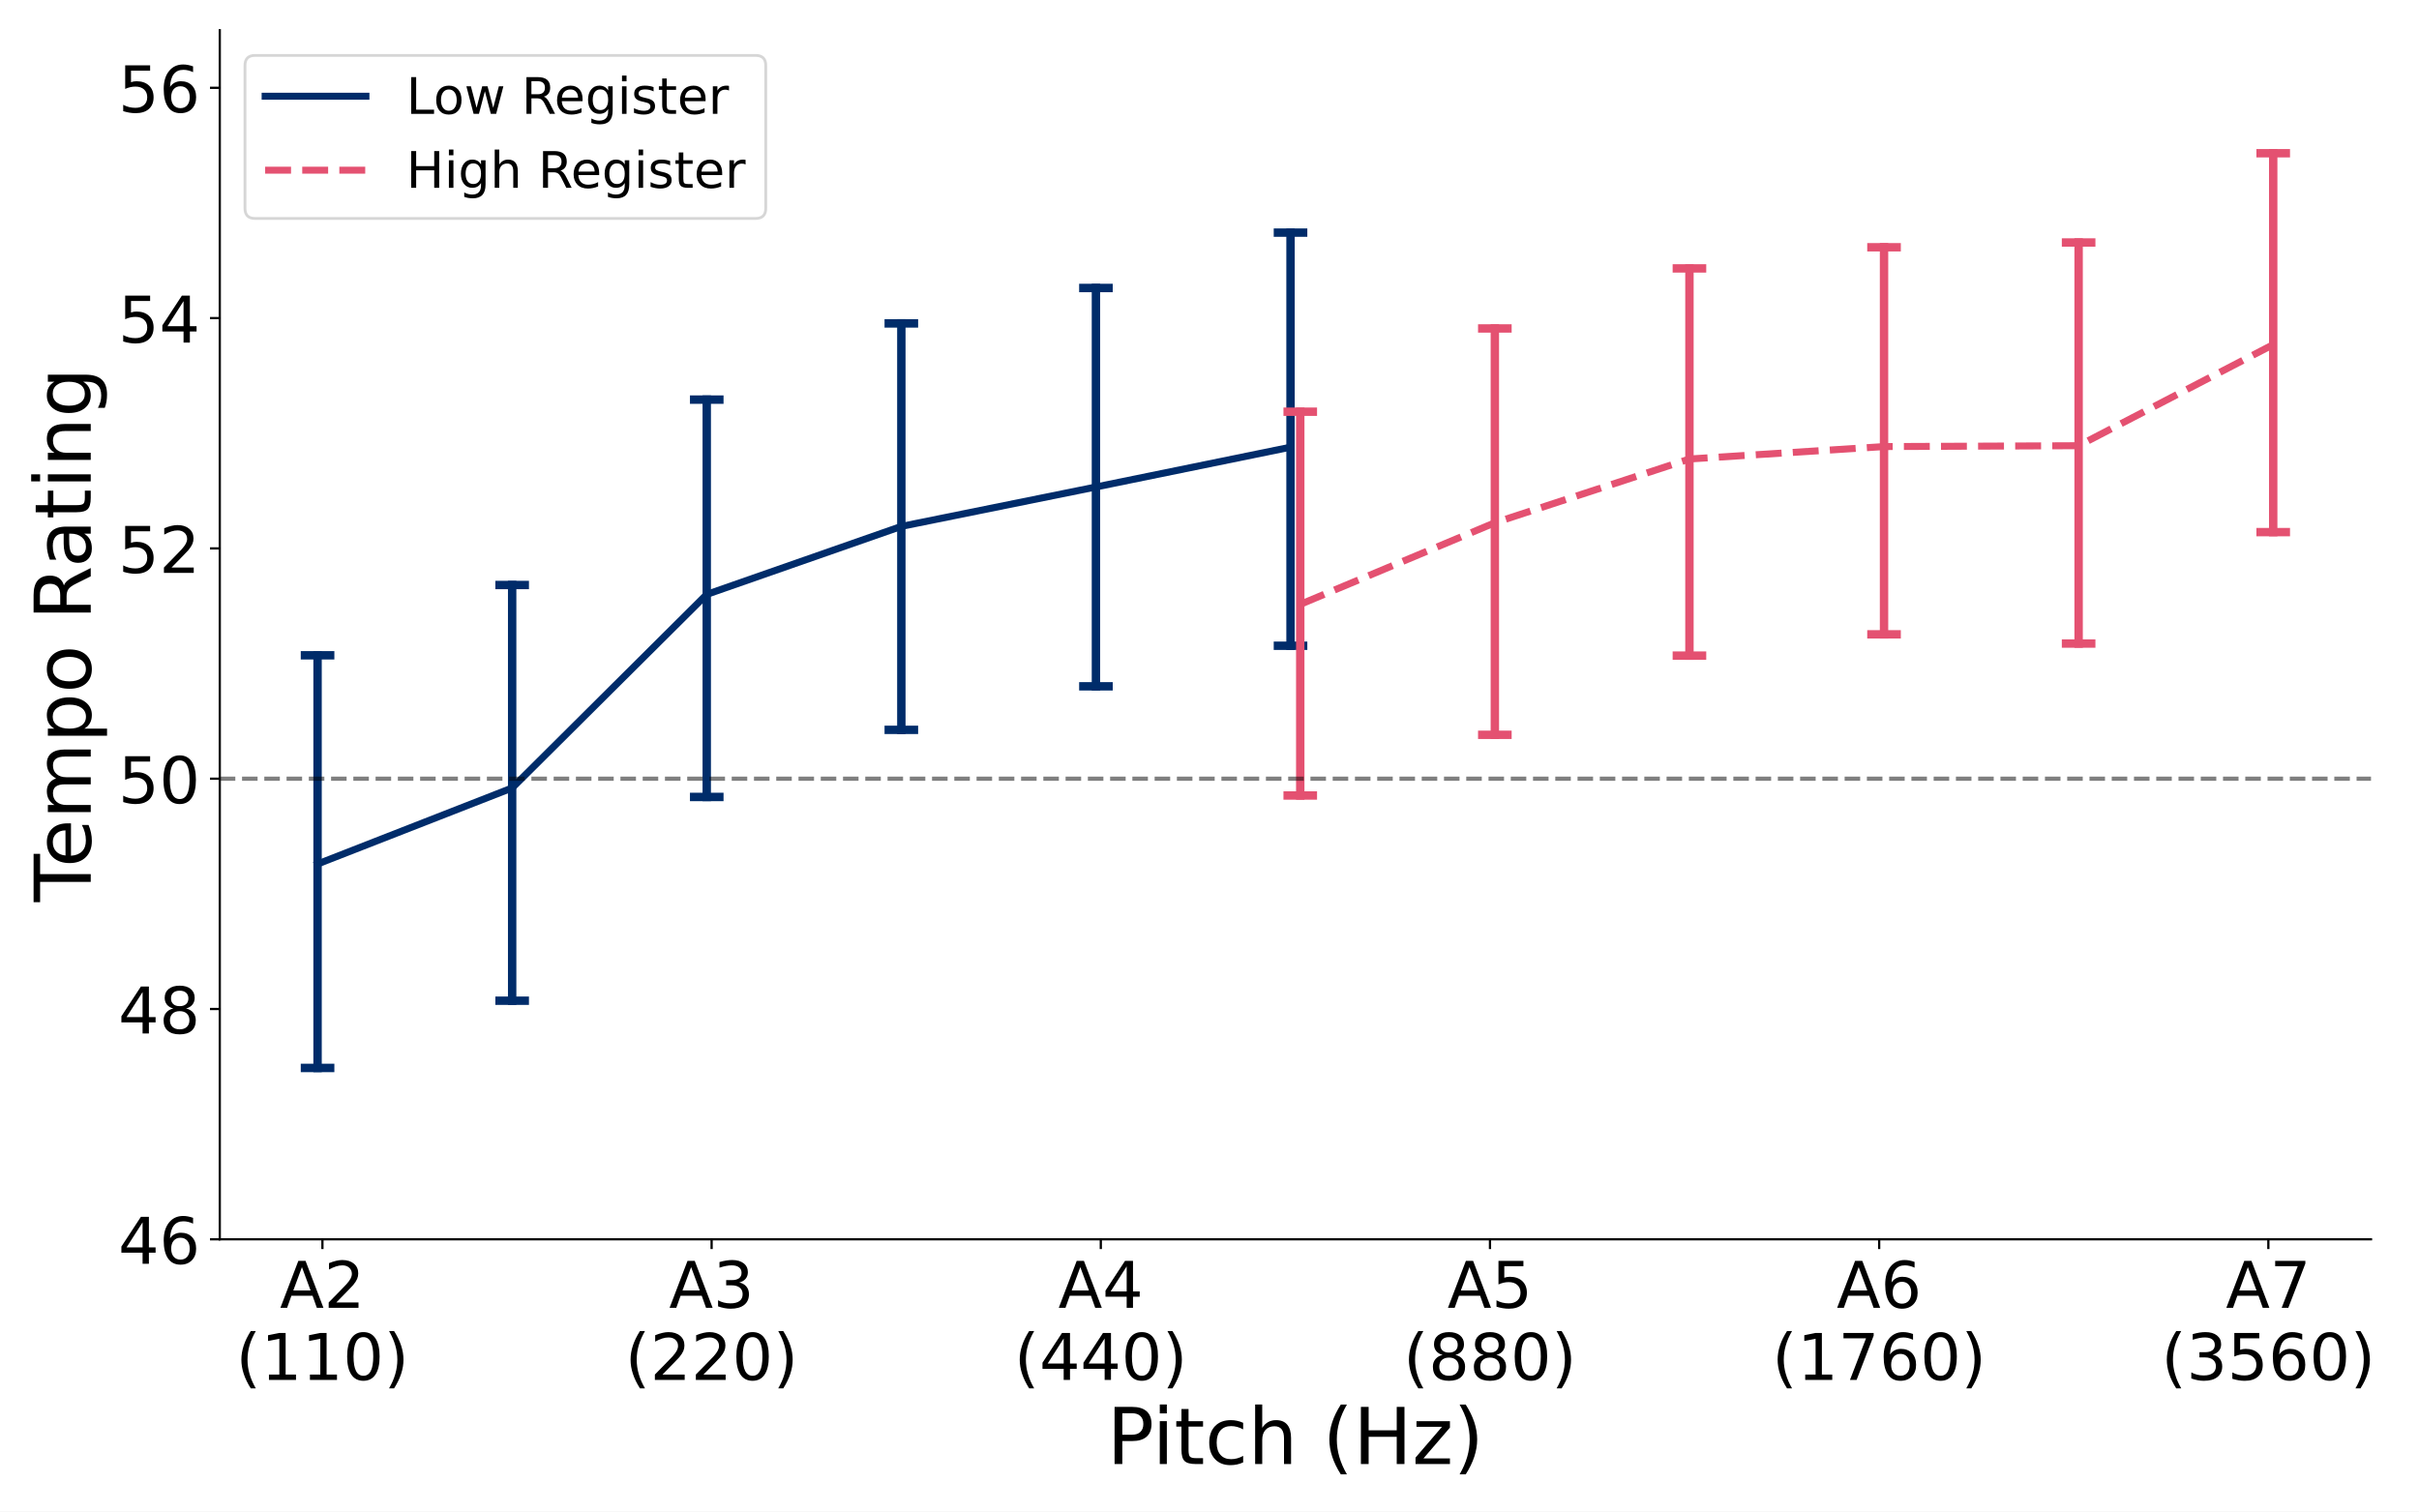
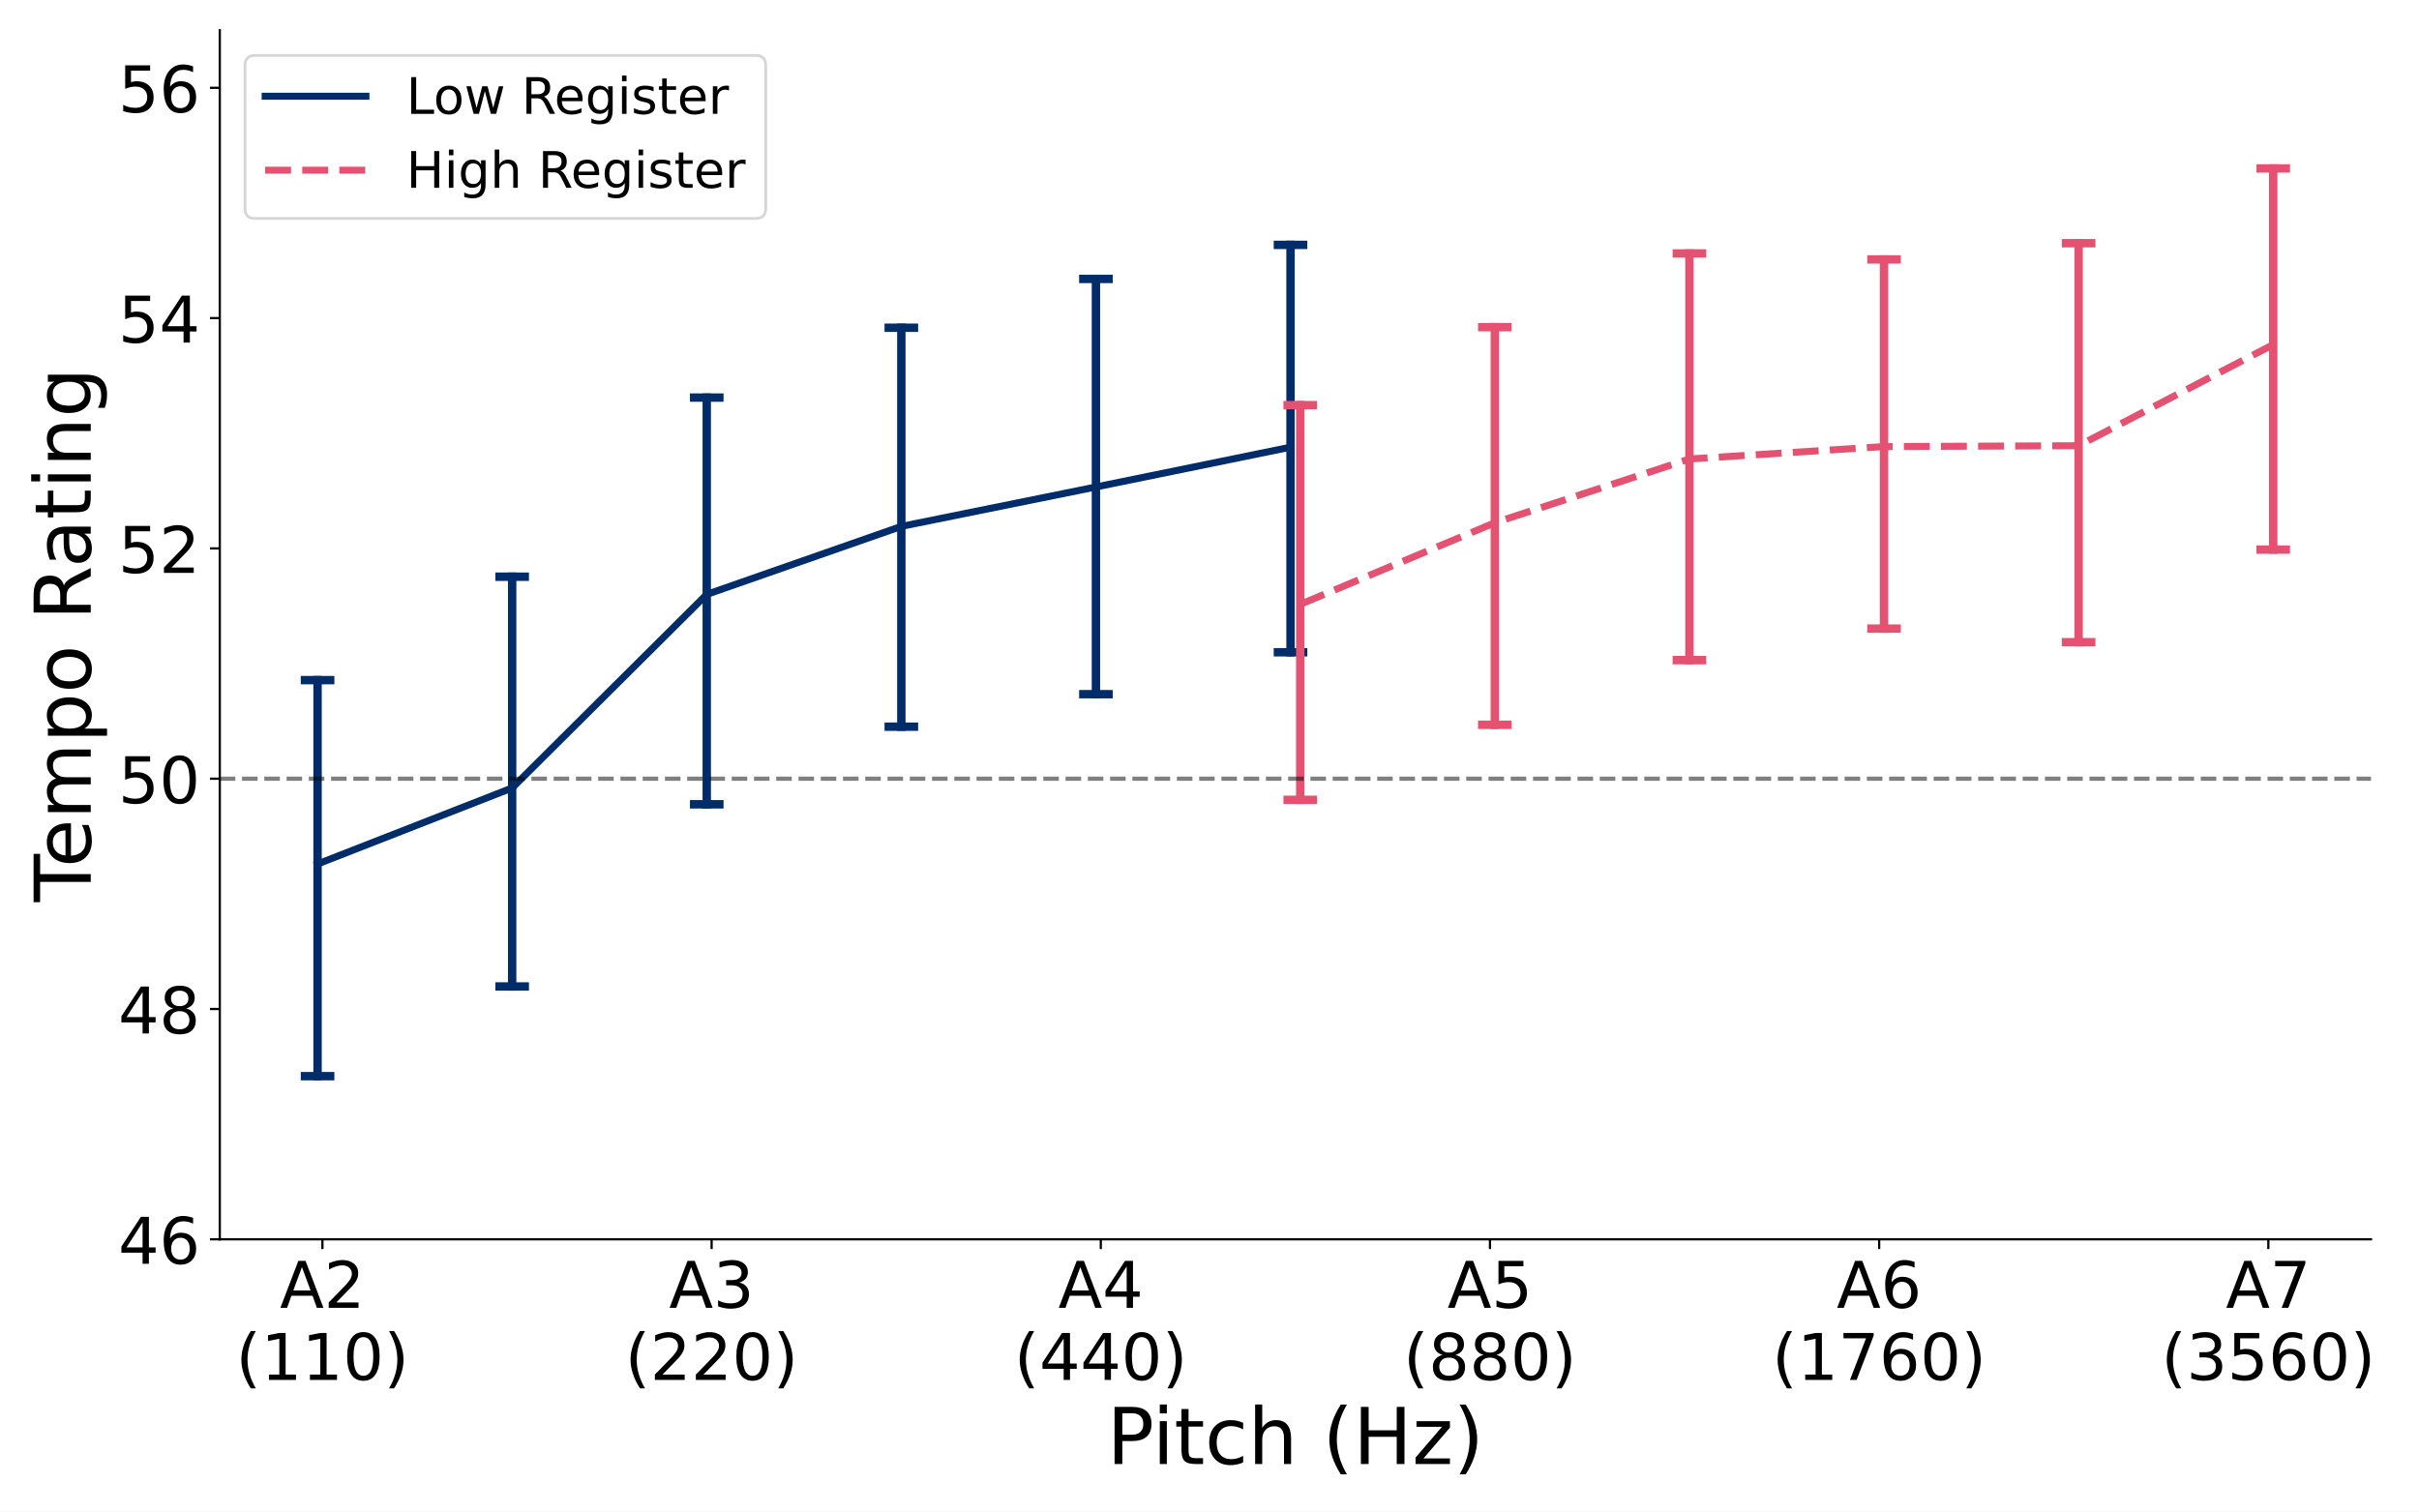
<svg xmlns="http://www.w3.org/2000/svg" xmlns:xlink="http://www.w3.org/1999/xlink" width="864pt" height="540pt" viewBox="0 0 864 540" version="1.1">
  <defs>
    <style type="text/css">*{stroke-linejoin: round; stroke-linecap: butt}</style>
  </defs>
  <g id="figure_1">
    <g id="patch_1">
      <path d="M 0 540  L 864 540  L 864 0  L 0 0  z " style="fill: #ffffff" />
    </g>
    <g id="axes_1">
      <g id="patch_2">
        <path d="M 78.5 442.744  L 846.856 442.744  L 846.856 10.8  L 78.5 10.8  z " style="fill: #ffffff" />
      </g>
      <g id="matplotlib.axis_1">
        <g id="xtick_1">
          <g id="line2d_1">
            <defs>
-               <path id="m7aa646b7c2" d="M 0 0  L 0 3.5  " style="stroke: #000000; stroke-width: 0.8" />
+               <path id="md75841a7de" d="M 0 0  L 0 3.5  " style="stroke: #000000; stroke-width: 0.8" />
            </defs>
            <g>
-               <use xlink:href="#m7aa646b7c2" x="115.163" y="442.744" style="stroke: #000000; stroke-width: 0.8" />
+               <use xlink:href="#md75841a7de" x="115.163" y="442.744" style="stroke: #000000; stroke-width: 0.8" />
            </g>
          </g>
          <g id="text_1">
            <g transform="translate(99.97924 467.2204) scale(0.23 -0.23)">
              <defs>
                <path id="DejaVuSans-41" d="M 2188 4044  L 1331 1722  L 3047 1722  L 2188 4044  z M 1831 4666  L 2547 4666  L 4325 0  L 3669 0  L 3244 1197  L 1141 1197  L 716 0  L 50 0  L 1831 4666  z " transform="scale(0.015625)" />
                <path id="DejaVuSans-32" d="M 1228 531  L 3431 531  L 3431 0  L 469 0  L 469 531  Q 828 903 1448 1529  Q 2069 2156 2228 2338  Q 2531 2678 2651 2914  Q 2772 3150 2772 3378  Q 2772 3750 2511 3984  Q 2250 4219 1831 4219  Q 1534 4219 1204 4116  Q 875 4013 500 3803  L 500 4441  Q 881 4594 1212 4672  Q 1544 4750 1819 4750  Q 2544 4750 2975 4387  Q 3406 4025 3406 3419  Q 3406 3131 3298 2873  Q 3191 2616 2906 2266  Q 2828 2175 2409 1742  Q 1991 1309 1228 531  z " transform="scale(0.015625)" />
              </defs>
              <use xlink:href="#DejaVuSans-41" />
              <use xlink:href="#DejaVuSans-32" x="68.408" />
            </g>
            <g transform="translate(84.23861 492.9754) scale(0.23 -0.23)">
              <defs>
                <path id="DejaVuSans-28" d="M 1984 4856  Q 1566 4138 1362 3434  Q 1159 2731 1159 2009  Q 1159 1288 1364 580  Q 1569 -128 1984 -844  L 1484 -844  Q 1016 -109 783 600  Q 550 1309 550 2009  Q 550 2706 781 3412  Q 1013 4119 1484 4856  L 1984 4856  z " transform="scale(0.015625)" />
                <path id="DejaVuSans-31" d="M 794 531  L 1825 531  L 1825 4091  L 703 3866  L 703 4441  L 1819 4666  L 2450 4666  L 2450 531  L 3481 531  L 3481 0  L 794 0  L 794 531  z " transform="scale(0.015625)" />
                <path id="DejaVuSans-30" d="M 2034 4250  Q 1547 4250 1301 3770  Q 1056 3291 1056 2328  Q 1056 1369 1301 889  Q 1547 409 2034 409  Q 2525 409 2770 889  Q 3016 1369 3016 2328  Q 3016 3291 2770 3770  Q 2525 4250 2034 4250  z M 2034 4750  Q 2819 4750 3233 4129  Q 3647 3509 3647 2328  Q 3647 1150 3233 529  Q 2819 -91 2034 -91  Q 1250 -91 836 529  Q 422 1150 422 2328  Q 422 3509 836 4129  Q 1250 4750 2034 4750  z " transform="scale(0.015625)" />
                <path id="DejaVuSans-29" d="M 513 4856  L 1013 4856  Q 1481 4119 1714 3412  Q 1947 2706 1947 2009  Q 1947 1309 1714 600  Q 1481 -109 1013 -844  L 513 -844  Q 928 -128 1133 580  Q 1338 1288 1338 2009  Q 1338 2731 1133 3434  Q 928 4138 513 4856  z " transform="scale(0.015625)" />
              </defs>
              <use xlink:href="#DejaVuSans-28" />
              <use xlink:href="#DejaVuSans-31" x="39.014" />
              <use xlink:href="#DejaVuSans-31" x="102.637" />
              <use xlink:href="#DejaVuSans-30" x="166.26" />
              <use xlink:href="#DejaVuSans-29" x="229.883" />
            </g>
          </g>
        </g>
        <g id="xtick_2">
          <g id="line2d_2">
            <g>
-               <use xlink:href="#m7aa646b7c2" x="254.169" y="442.744" style="stroke: #000000; stroke-width: 0.8" />
+               <use xlink:href="#md75841a7de" x="254.169" y="442.744" style="stroke: #000000; stroke-width: 0.8" />
            </g>
          </g>
          <g id="text_2">
            <g transform="translate(238.9852 467.2204) scale(0.23 -0.23)">
              <defs>
                <path id="DejaVuSans-33" d="M 2597 2516  Q 3050 2419 3304 2112  Q 3559 1806 3559 1356  Q 3559 666 3084 287  Q 2609 -91 1734 -91  Q 1441 -91 1130 -33  Q 819 25 488 141  L 488 750  Q 750 597 1062 519  Q 1375 441 1716 441  Q 2309 441 2620 675  Q 2931 909 2931 1356  Q 2931 1769 2642 2001  Q 2353 2234 1838 2234  L 1294 2234  L 1294 2753  L 1863 2753  Q 2328 2753 2575 2939  Q 2822 3125 2822 3475  Q 2822 3834 2567 4026  Q 2313 4219 1838 4219  Q 1578 4219 1281 4162  Q 984 4106 628 3988  L 628 4550  Q 988 4650 1302 4700  Q 1616 4750 1894 4750  Q 2613 4750 3031 4423  Q 3450 4097 3450 3541  Q 3450 3153 3228 2886  Q 3006 2619 2597 2516  z " transform="scale(0.015625)" />
              </defs>
              <use xlink:href="#DejaVuSans-41" />
              <use xlink:href="#DejaVuSans-33" x="68.408" />
            </g>
            <g transform="translate(223.2446 492.9754) scale(0.23 -0.23)">
              <use xlink:href="#DejaVuSans-28" />
              <use xlink:href="#DejaVuSans-32" x="39.014" />
              <use xlink:href="#DejaVuSans-32" x="102.637" />
              <use xlink:href="#DejaVuSans-30" x="166.26" />
              <use xlink:href="#DejaVuSans-29" x="229.883" />
            </g>
          </g>
        </g>
        <g id="xtick_3">
          <g id="line2d_3">
            <g>
-               <use xlink:href="#m7aa646b7c2" x="393.175" y="442.744" style="stroke: #000000; stroke-width: 0.8" />
+               <use xlink:href="#md75841a7de" x="393.175" y="442.744" style="stroke: #000000; stroke-width: 0.8" />
            </g>
          </g>
          <g id="text_3">
            <g transform="translate(377.9912 467.2204) scale(0.23 -0.23)">
              <defs>
                <path id="DejaVuSans-34" d="M 2419 4116  L 825 1625  L 2419 1625  L 2419 4116  z M 2253 4666  L 3047 4666  L 3047 1625  L 3713 1625  L 3713 1100  L 3047 1100  L 3047 0  L 2419 0  L 2419 1100  L 313 1100  L 313 1709  L 2253 4666  z " transform="scale(0.015625)" />
              </defs>
              <use xlink:href="#DejaVuSans-41" />
              <use xlink:href="#DejaVuSans-34" x="68.408" />
            </g>
            <g transform="translate(362.2506 492.9754) scale(0.23 -0.23)">
              <use xlink:href="#DejaVuSans-28" />
              <use xlink:href="#DejaVuSans-34" x="39.014" />
              <use xlink:href="#DejaVuSans-34" x="102.637" />
              <use xlink:href="#DejaVuSans-30" x="166.26" />
              <use xlink:href="#DejaVuSans-29" x="229.883" />
            </g>
          </g>
        </g>
        <g id="xtick_4">
          <g id="line2d_4">
            <g>
-               <use xlink:href="#m7aa646b7c2" x="532.181" y="442.744" style="stroke: #000000; stroke-width: 0.8" />
+               <use xlink:href="#md75841a7de" x="532.181" y="442.744" style="stroke: #000000; stroke-width: 0.8" />
            </g>
          </g>
          <g id="text_4">
            <g transform="translate(516.9972 467.2204) scale(0.23 -0.23)">
              <defs>
                <path id="DejaVuSans-35" d="M 691 4666  L 3169 4666  L 3169 4134  L 1269 4134  L 1269 2991  Q 1406 3038 1543 3061  Q 1681 3084 1819 3084  Q 2600 3084 3056 2656  Q 3513 2228 3513 1497  Q 3513 744 3044 326  Q 2575 -91 1722 -91  Q 1428 -91 1123 -41  Q 819 9 494 109  L 494 744  Q 775 591 1075 516  Q 1375 441 1709 441  Q 2250 441 2565 725  Q 2881 1009 2881 1497  Q 2881 1984 2565 2268  Q 2250 2553 1709 2553  Q 1456 2553 1204 2497  Q 953 2441 691 2322  L 691 4666  z " transform="scale(0.015625)" />
              </defs>
              <use xlink:href="#DejaVuSans-41" />
              <use xlink:href="#DejaVuSans-35" x="68.408" />
            </g>
            <g transform="translate(501.2566 492.9754) scale(0.23 -0.23)">
              <defs>
                <path id="DejaVuSans-38" d="M 2034 2216  Q 1584 2216 1326 1975  Q 1069 1734 1069 1313  Q 1069 891 1326 650  Q 1584 409 2034 409  Q 2484 409 2743 651  Q 3003 894 3003 1313  Q 3003 1734 2745 1975  Q 2488 2216 2034 2216  z M 1403 2484  Q 997 2584 770 2862  Q 544 3141 544 3541  Q 544 4100 942 4425  Q 1341 4750 2034 4750  Q 2731 4750 3128 4425  Q 3525 4100 3525 3541  Q 3525 3141 3298 2862  Q 3072 2584 2669 2484  Q 3125 2378 3379 2068  Q 3634 1759 3634 1313  Q 3634 634 3220 271  Q 2806 -91 2034 -91  Q 1263 -91 848 271  Q 434 634 434 1313  Q 434 1759 690 2068  Q 947 2378 1403 2484  z M 1172 3481  Q 1172 3119 1398 2916  Q 1625 2713 2034 2713  Q 2441 2713 2670 2916  Q 2900 3119 2900 3481  Q 2900 3844 2670 4047  Q 2441 4250 2034 4250  Q 1625 4250 1398 4047  Q 1172 3844 1172 3481  z " transform="scale(0.015625)" />
              </defs>
              <use xlink:href="#DejaVuSans-28" />
              <use xlink:href="#DejaVuSans-38" x="39.014" />
              <use xlink:href="#DejaVuSans-38" x="102.637" />
              <use xlink:href="#DejaVuSans-30" x="166.26" />
              <use xlink:href="#DejaVuSans-29" x="229.883" />
            </g>
          </g>
        </g>
        <g id="xtick_5">
          <g id="line2d_5">
            <g>
-               <use xlink:href="#m7aa646b7c2" x="671.187" y="442.744" style="stroke: #000000; stroke-width: 0.8" />
+               <use xlink:href="#md75841a7de" x="671.187" y="442.744" style="stroke: #000000; stroke-width: 0.8" />
            </g>
          </g>
          <g id="text_5">
            <g transform="translate(656.0032 467.2204) scale(0.23 -0.23)">
              <defs>
                <path id="DejaVuSans-36" d="M 2113 2584  Q 1688 2584 1439 2293  Q 1191 2003 1191 1497  Q 1191 994 1439 701  Q 1688 409 2113 409  Q 2538 409 2786 701  Q 3034 994 3034 1497  Q 3034 2003 2786 2293  Q 2538 2584 2113 2584  z M 3366 4563  L 3366 3988  Q 3128 4100 2886 4159  Q 2644 4219 2406 4219  Q 1781 4219 1451 3797  Q 1122 3375 1075 2522  Q 1259 2794 1537 2939  Q 1816 3084 2150 3084  Q 2853 3084 3261 2657  Q 3669 2231 3669 1497  Q 3669 778 3244 343  Q 2819 -91 2113 -91  Q 1303 -91 875 529  Q 447 1150 447 2328  Q 447 3434 972 4092  Q 1497 4750 2381 4750  Q 2619 4750 2861 4703  Q 3103 4656 3366 4563  z " transform="scale(0.015625)" />
              </defs>
              <use xlink:href="#DejaVuSans-41" />
              <use xlink:href="#DejaVuSans-36" x="68.408" />
            </g>
            <g transform="translate(632.9457 492.9754) scale(0.23 -0.23)">
              <defs>
                <path id="DejaVuSans-37" d="M 525 4666  L 3525 4666  L 3525 4397  L 1831 0  L 1172 0  L 2766 4134  L 525 4134  L 525 4666  z " transform="scale(0.015625)" />
              </defs>
              <use xlink:href="#DejaVuSans-28" />
              <use xlink:href="#DejaVuSans-31" x="39.014" />
              <use xlink:href="#DejaVuSans-37" x="102.637" />
              <use xlink:href="#DejaVuSans-36" x="166.26" />
              <use xlink:href="#DejaVuSans-30" x="229.883" />
              <use xlink:href="#DejaVuSans-29" x="293.506" />
            </g>
          </g>
        </g>
        <g id="xtick_6">
          <g id="line2d_6">
            <g>
-               <use xlink:href="#m7aa646b7c2" x="810.193" y="442.744" style="stroke: #000000; stroke-width: 0.8" />
+               <use xlink:href="#md75841a7de" x="810.193" y="442.744" style="stroke: #000000; stroke-width: 0.8" />
            </g>
          </g>
          <g id="text_6">
            <g transform="translate(795.0092 467.2204) scale(0.23 -0.23)">
              <use xlink:href="#DejaVuSans-41" />
              <use xlink:href="#DejaVuSans-37" x="68.408" />
            </g>
            <g transform="translate(771.9517 492.9754) scale(0.23 -0.23)">
              <use xlink:href="#DejaVuSans-28" />
              <use xlink:href="#DejaVuSans-33" x="39.014" />
              <use xlink:href="#DejaVuSans-35" x="102.637" />
              <use xlink:href="#DejaVuSans-36" x="166.26" />
              <use xlink:href="#DejaVuSans-30" x="229.883" />
              <use xlink:href="#DejaVuSans-29" x="293.506" />
            </g>
          </g>
        </g>
        <g id="text_7">
          <g transform="translate(395.3531 523.0343) scale(0.28 -0.28)">
            <defs>
              <path id="DejaVuSans-50" d="M 1259 4147  L 1259 2394  L 2053 2394  Q 2494 2394 2734 2622  Q 2975 2850 2975 3272  Q 2975 3691 2734 3919  Q 2494 4147 2053 4147  L 1259 4147  z M 628 4666  L 2053 4666  Q 2838 4666 3239 4311  Q 3641 3956 3641 3272  Q 3641 2581 3239 2228  Q 2838 1875 2053 1875  L 1259 1875  L 1259 0  L 628 0  L 628 4666  z " transform="scale(0.015625)" />
              <path id="DejaVuSans-69" d="M 603 3500  L 1178 3500  L 1178 0  L 603 0  L 603 3500  z M 603 4863  L 1178 4863  L 1178 4134  L 603 4134  L 603 4863  z " transform="scale(0.015625)" />
              <path id="DejaVuSans-74" d="M 1172 4494  L 1172 3500  L 2356 3500  L 2356 3053  L 1172 3053  L 1172 1153  Q 1172 725 1289 603  Q 1406 481 1766 481  L 2356 481  L 2356 0  L 1766 0  Q 1100 0 847 248  Q 594 497 594 1153  L 594 3053  L 172 3053  L 172 3500  L 594 3500  L 594 4494  L 1172 4494  z " transform="scale(0.015625)" />
              <path id="DejaVuSans-63" d="M 3122 3366  L 3122 2828  Q 2878 2963 2633 3030  Q 2388 3097 2138 3097  Q 1578 3097 1268 2742  Q 959 2388 959 1747  Q 959 1106 1268 751  Q 1578 397 2138 397  Q 2388 397 2633 464  Q 2878 531 3122 666  L 3122 134  Q 2881 22 2623 -34  Q 2366 -91 2075 -91  Q 1284 -91 818 406  Q 353 903 353 1747  Q 353 2603 823 3093  Q 1294 3584 2113 3584  Q 2378 3584 2631 3529  Q 2884 3475 3122 3366  z " transform="scale(0.015625)" />
              <path id="DejaVuSans-68" d="M 3513 2113  L 3513 0  L 2938 0  L 2938 2094  Q 2938 2591 2744 2837  Q 2550 3084 2163 3084  Q 1697 3084 1428 2787  Q 1159 2491 1159 1978  L 1159 0  L 581 0  L 581 4863  L 1159 4863  L 1159 2956  Q 1366 3272 1645 3428  Q 1925 3584 2291 3584  Q 2894 3584 3203 3211  Q 3513 2838 3513 2113  z " transform="scale(0.015625)" />
              <path id="DejaVuSans-20" transform="scale(0.015625)" />
              <path id="DejaVuSans-48" d="M 628 4666  L 1259 4666  L 1259 2753  L 3553 2753  L 3553 4666  L 4184 4666  L 4184 0  L 3553 0  L 3553 2222  L 1259 2222  L 1259 0  L 628 0  L 628 4666  z " transform="scale(0.015625)" />
              <path id="DejaVuSans-7a" d="M 353 3500  L 3084 3500  L 3084 2975  L 922 459  L 3084 459  L 3084 0  L 275 0  L 275 525  L 2438 3041  L 353 3041  L 353 3500  z " transform="scale(0.015625)" />
            </defs>
            <use xlink:href="#DejaVuSans-50" />
            <use xlink:href="#DejaVuSans-69" x="58.053" />
            <use xlink:href="#DejaVuSans-74" x="85.836" />
            <use xlink:href="#DejaVuSans-63" x="125.045" />
            <use xlink:href="#DejaVuSans-68" x="180.025" />
            <use xlink:href="#DejaVuSans-20" x="243.404" />
            <use xlink:href="#DejaVuSans-28" x="275.191" />
            <use xlink:href="#DejaVuSans-48" x="314.205" />
            <use xlink:href="#DejaVuSans-7a" x="389.4" />
            <use xlink:href="#DejaVuSans-29" x="441.891" />
          </g>
        </g>
      </g>
      <g id="matplotlib.axis_2">
        <g id="ytick_1">
          <g id="line2d_7">
            <defs>
-               <path id="m90726fbe33" d="M 0 0  L -3.5 0  " style="stroke: #000000; stroke-width: 0.8" />
+               <path id="md29402914d" d="M 0 0  L -3.5 0  " style="stroke: #000000; stroke-width: 0.8" />
            </defs>
            <g>
-               <use xlink:href="#m90726fbe33" x="78.5" y="442.744" style="stroke: #000000; stroke-width: 0.8" />
+               <use xlink:href="#md29402914d" x="78.5" y="442.744" style="stroke: #000000; stroke-width: 0.8" />
            </g>
          </g>
          <g id="text_8">
            <g transform="translate(42.2325 451.4822) scale(0.23 -0.23)">
              <use xlink:href="#DejaVuSans-34" />
              <use xlink:href="#DejaVuSans-36" x="63.623" />
            </g>
          </g>
        </g>
        <g id="ytick_2">
          <g id="line2d_8">
            <g>
-               <use xlink:href="#m90726fbe33" x="78.5" y="360.469" style="stroke: #000000; stroke-width: 0.8" />
+               <use xlink:href="#md29402914d" x="78.5" y="360.469" style="stroke: #000000; stroke-width: 0.8" />
            </g>
          </g>
          <g id="text_9">
            <g transform="translate(42.2325 369.2072) scale(0.23 -0.23)">
              <use xlink:href="#DejaVuSans-34" />
              <use xlink:href="#DejaVuSans-38" x="63.623" />
            </g>
          </g>
        </g>
        <g id="ytick_3">
          <g id="line2d_9">
            <g>
-               <use xlink:href="#m90726fbe33" x="78.5" y="278.194" style="stroke: #000000; stroke-width: 0.8" />
+               <use xlink:href="#md29402914d" x="78.5" y="278.194" style="stroke: #000000; stroke-width: 0.8" />
            </g>
          </g>
          <g id="text_10">
            <g transform="translate(42.2325 286.9321) scale(0.23 -0.23)">
              <use xlink:href="#DejaVuSans-35" />
              <use xlink:href="#DejaVuSans-30" x="63.623" />
            </g>
          </g>
        </g>
        <g id="ytick_4">
          <g id="line2d_10">
            <g>
-               <use xlink:href="#m90726fbe33" x="78.5" y="195.919" style="stroke: #000000; stroke-width: 0.8" />
+               <use xlink:href="#md29402914d" x="78.5" y="195.919" style="stroke: #000000; stroke-width: 0.8" />
            </g>
          </g>
          <g id="text_11">
            <g transform="translate(42.2325 204.6571) scale(0.23 -0.23)">
              <use xlink:href="#DejaVuSans-35" />
              <use xlink:href="#DejaVuSans-32" x="63.623" />
            </g>
          </g>
        </g>
        <g id="ytick_5">
          <g id="line2d_11">
            <g>
-               <use xlink:href="#m90726fbe33" x="78.5" y="113.644" style="stroke: #000000; stroke-width: 0.8" />
+               <use xlink:href="#md29402914d" x="78.5" y="113.644" style="stroke: #000000; stroke-width: 0.8" />
            </g>
          </g>
          <g id="text_12">
            <g transform="translate(42.2325 122.382) scale(0.23 -0.23)">
              <use xlink:href="#DejaVuSans-35" />
              <use xlink:href="#DejaVuSans-34" x="63.623" />
            </g>
          </g>
        </g>
        <g id="ytick_6">
          <g id="line2d_12">
            <g>
-               <use xlink:href="#m90726fbe33" x="78.5" y="31.369" style="stroke: #000000; stroke-width: 0.8" />
+               <use xlink:href="#md29402914d" x="78.5" y="31.369" style="stroke: #000000; stroke-width: 0.8" />
            </g>
          </g>
          <g id="text_13">
            <g transform="translate(42.2325 40.10697) scale(0.23 -0.23)">
              <use xlink:href="#DejaVuSans-35" />
              <use xlink:href="#DejaVuSans-36" x="63.623" />
            </g>
          </g>
        </g>
        <g id="text_14">
          <g transform="translate(32.40937 322.2279) rotate(-90) scale(0.28 -0.28)">
            <defs>
              <path id="DejaVuSans-54" d="M -19 4666  L 3928 4666  L 3928 4134  L 2272 4134  L 2272 0  L 1638 0  L 1638 4134  L -19 4134  L -19 4666  z " transform="scale(0.015625)" />
              <path id="DejaVuSans-65" d="M 3597 1894  L 3597 1613  L 953 1613  Q 991 1019 1311 708  Q 1631 397 2203 397  Q 2534 397 2845 478  Q 3156 559 3463 722  L 3463 178  Q 3153 47 2828 -22  Q 2503 -91 2169 -91  Q 1331 -91 842 396  Q 353 884 353 1716  Q 353 2575 817 3079  Q 1281 3584 2069 3584  Q 2775 3584 3186 3129  Q 3597 2675 3597 1894  z M 3022 2063  Q 3016 2534 2758 2815  Q 2500 3097 2075 3097  Q 1594 3097 1305 2825  Q 1016 2553 972 2059  L 3022 2063  z " transform="scale(0.015625)" />
              <path id="DejaVuSans-6d" d="M 3328 2828  Q 3544 3216 3844 3400  Q 4144 3584 4550 3584  Q 5097 3584 5394 3201  Q 5691 2819 5691 2113  L 5691 0  L 5113 0  L 5113 2094  Q 5113 2597 4934 2840  Q 4756 3084 4391 3084  Q 3944 3084 3684 2787  Q 3425 2491 3425 1978  L 3425 0  L 2847 0  L 2847 2094  Q 2847 2600 2669 2842  Q 2491 3084 2119 3084  Q 1678 3084 1418 2786  Q 1159 2488 1159 1978  L 1159 0  L 581 0  L 581 3500  L 1159 3500  L 1159 2956  Q 1356 3278 1631 3431  Q 1906 3584 2284 3584  Q 2666 3584 2933 3390  Q 3200 3197 3328 2828  z " transform="scale(0.015625)" />
              <path id="DejaVuSans-70" d="M 1159 525  L 1159 -1331  L 581 -1331  L 581 3500  L 1159 3500  L 1159 2969  Q 1341 3281 1617 3432  Q 1894 3584 2278 3584  Q 2916 3584 3314 3078  Q 3713 2572 3713 1747  Q 3713 922 3314 415  Q 2916 -91 2278 -91  Q 1894 -91 1617 61  Q 1341 213 1159 525  z M 3116 1747  Q 3116 2381 2855 2742  Q 2594 3103 2138 3103  Q 1681 3103 1420 2742  Q 1159 2381 1159 1747  Q 1159 1113 1420 752  Q 1681 391 2138 391  Q 2594 391 2855 752  Q 3116 1113 3116 1747  z " transform="scale(0.015625)" />
              <path id="DejaVuSans-6f" d="M 1959 3097  Q 1497 3097 1228 2736  Q 959 2375 959 1747  Q 959 1119 1226 758  Q 1494 397 1959 397  Q 2419 397 2687 759  Q 2956 1122 2956 1747  Q 2956 2369 2687 2733  Q 2419 3097 1959 3097  z M 1959 3584  Q 2709 3584 3137 3096  Q 3566 2609 3566 1747  Q 3566 888 3137 398  Q 2709 -91 1959 -91  Q 1206 -91 779 398  Q 353 888 353 1747  Q 353 2609 779 3096  Q 1206 3584 1959 3584  z " transform="scale(0.015625)" />
              <path id="DejaVuSans-52" d="M 2841 2188  Q 3044 2119 3236 1894  Q 3428 1669 3622 1275  L 4263 0  L 3584 0  L 2988 1197  Q 2756 1666 2539 1819  Q 2322 1972 1947 1972  L 1259 1972  L 1259 0  L 628 0  L 628 4666  L 2053 4666  Q 2853 4666 3247 4331  Q 3641 3997 3641 3322  Q 3641 2881 3436 2590  Q 3231 2300 2841 2188  z M 1259 4147  L 1259 2491  L 2053 2491  Q 2509 2491 2742 2702  Q 2975 2913 2975 3322  Q 2975 3731 2742 3939  Q 2509 4147 2053 4147  L 1259 4147  z " transform="scale(0.015625)" />
              <path id="DejaVuSans-61" d="M 2194 1759  Q 1497 1759 1228 1600  Q 959 1441 959 1056  Q 959 750 1161 570  Q 1363 391 1709 391  Q 2188 391 2477 730  Q 2766 1069 2766 1631  L 2766 1759  L 2194 1759  z M 3341 1997  L 3341 0  L 2766 0  L 2766 531  Q 2569 213 2275 61  Q 1981 -91 1556 -91  Q 1019 -91 701 211  Q 384 513 384 1019  Q 384 1609 779 1909  Q 1175 2209 1959 2209  L 2766 2209  L 2766 2266  Q 2766 2663 2505 2880  Q 2244 3097 1772 3097  Q 1472 3097 1187 3025  Q 903 2953 641 2809  L 641 3341  Q 956 3463 1253 3523  Q 1550 3584 1831 3584  Q 2591 3584 2966 3190  Q 3341 2797 3341 1997  z " transform="scale(0.015625)" />
              <path id="DejaVuSans-6e" d="M 3513 2113  L 3513 0  L 2938 0  L 2938 2094  Q 2938 2591 2744 2837  Q 2550 3084 2163 3084  Q 1697 3084 1428 2787  Q 1159 2491 1159 1978  L 1159 0  L 581 0  L 581 3500  L 1159 3500  L 1159 2956  Q 1366 3272 1645 3428  Q 1925 3584 2291 3584  Q 2894 3584 3203 3211  Q 3513 2838 3513 2113  z " transform="scale(0.015625)" />
              <path id="DejaVuSans-67" d="M 2906 1791  Q 2906 2416 2648 2759  Q 2391 3103 1925 3103  Q 1463 3103 1205 2759  Q 947 2416 947 1791  Q 947 1169 1205 825  Q 1463 481 1925 481  Q 2391 481 2648 825  Q 2906 1169 2906 1791  z M 3481 434  Q 3481 -459 3084 -895  Q 2688 -1331 1869 -1331  Q 1566 -1331 1297 -1286  Q 1028 -1241 775 -1147  L 775 -588  Q 1028 -725 1275 -790  Q 1522 -856 1778 -856  Q 2344 -856 2625 -561  Q 2906 -266 2906 331  L 2906 616  Q 2728 306 2450 153  Q 2172 0 1784 0  Q 1141 0 747 490  Q 353 981 353 1791  Q 353 2603 747 3093  Q 1141 3584 1784 3584  Q 2172 3584 2450 3431  Q 2728 3278 2906 2969  L 2906 3500  L 3481 3500  L 3481 434  z " transform="scale(0.015625)" />
            </defs>
            <use xlink:href="#DejaVuSans-54" />
            <use xlink:href="#DejaVuSans-65" x="44.084" />
            <use xlink:href="#DejaVuSans-6d" x="105.607" />
            <use xlink:href="#DejaVuSans-70" x="203.02" />
            <use xlink:href="#DejaVuSans-6f" x="266.496" />
            <use xlink:href="#DejaVuSans-20" x="327.678" />
            <use xlink:href="#DejaVuSans-52" x="359.465" />
            <use xlink:href="#DejaVuSans-61" x="426.697" />
            <use xlink:href="#DejaVuSans-74" x="487.977" />
            <use xlink:href="#DejaVuSans-69" x="527.186" />
            <use xlink:href="#DejaVuSans-6e" x="554.969" />
            <use xlink:href="#DejaVuSans-67" x="618.348" />
          </g>
        </g>
      </g>
      <g id="line2d_13">
-         <path d="M 113.425 308.665  L 182.928 281.502  L 252.431 212.351  L 321.934 188.057  L 391.437 173.976  L 460.94 159.755  " clip-path="url(#p864946f088)" style="fill: none; stroke: #002c6a; stroke-width: 2.5; stroke-linecap: square" />
+         <path d="M 113.425 308.665  L 182.928 281.502  L 252.431 212.351  L 321.934 188.057  L 391.437 173.976  L 460.94 159.755  " clip-path="url(#p282c99ad80)" style="fill: none; stroke: #002c6a; stroke-width: 2.5; stroke-linecap: square" />
      </g>
      <g id="LineCollection_1">
-         <path d="M 113.425 381.53  L 113.425 234.119  " clip-path="url(#p864946f088)" style="fill: none; stroke: #002c6a; stroke-width: 3; stroke-linecap: square" />
-         <path d="M 182.928 357.512  L 182.928 209.004  " clip-path="url(#p864946f088)" style="fill: none; stroke: #002c6a; stroke-width: 3; stroke-linecap: square" />
-         <path d="M 252.431 284.717  L 252.431 142.769  " clip-path="url(#p864946f088)" style="fill: none; stroke: #002c6a; stroke-width: 3; stroke-linecap: square" />
-         <path d="M 321.934 260.75  L 321.934 115.533  " clip-path="url(#p864946f088)" style="fill: none; stroke: #002c6a; stroke-width: 3; stroke-linecap: square" />
-         <path d="M 391.437 245.185  L 391.437 102.883  " clip-path="url(#p864946f088)" style="fill: none; stroke: #002c6a; stroke-width: 3; stroke-linecap: square" />
-         <path d="M 460.94 230.701  L 460.94 83.109  " clip-path="url(#p864946f088)" style="fill: none; stroke: #002c6a; stroke-width: 3; stroke-linecap: square" />
+         <path d="M 113.425 384.471  L 113.425 242.977  " clip-path="url(#p282c99ad80)" style="fill: none; stroke: #002c6a; stroke-width: 3; stroke-linecap: square" />
+         <path d="M 182.928 352.418  L 182.928 206.034  " clip-path="url(#p282c99ad80)" style="fill: none; stroke: #002c6a; stroke-width: 3; stroke-linecap: square" />
+         <path d="M 252.431 287.344  L 252.431 142.036  " clip-path="url(#p282c99ad80)" style="fill: none; stroke: #002c6a; stroke-width: 3; stroke-linecap: square" />
+         <path d="M 321.934 259.622  L 321.934 117.094  " clip-path="url(#p282c99ad80)" style="fill: none; stroke: #002c6a; stroke-width: 3; stroke-linecap: square" />
+         <path d="M 391.437 248.01  L 391.437 99.644  " clip-path="url(#p282c99ad80)" style="fill: none; stroke: #002c6a; stroke-width: 3; stroke-linecap: square" />
+         <path d="M 460.94 233.024  L 460.94 87.491  " clip-path="url(#p282c99ad80)" style="fill: none; stroke: #002c6a; stroke-width: 3; stroke-linecap: square" />
      </g>
      <g id="line2d_14">
        <defs>
-           <path id="m3129fe0119" d="M 6 0  L -6 -0  " style="stroke: #002c6a; stroke-width: 3" />
+           <path id="mc329a41a7d" d="M 6 0  L -6 -0  " style="stroke: #002c6a; stroke-width: 3" />
        </defs>
-         <g clip-path="url(#p864946f088)">
-           <use xlink:href="#m3129fe0119" x="113.425" y="381.53" style="fill: #002c6a; stroke: #002c6a; stroke-width: 3" />
-           <use xlink:href="#m3129fe0119" x="182.928" y="357.512" style="fill: #002c6a; stroke: #002c6a; stroke-width: 3" />
-           <use xlink:href="#m3129fe0119" x="252.431" y="284.717" style="fill: #002c6a; stroke: #002c6a; stroke-width: 3" />
-           <use xlink:href="#m3129fe0119" x="321.934" y="260.75" style="fill: #002c6a; stroke: #002c6a; stroke-width: 3" />
-           <use xlink:href="#m3129fe0119" x="391.437" y="245.185" style="fill: #002c6a; stroke: #002c6a; stroke-width: 3" />
-           <use xlink:href="#m3129fe0119" x="460.94" y="230.701" style="fill: #002c6a; stroke: #002c6a; stroke-width: 3" />
+         <g clip-path="url(#p282c99ad80)">
+           <use xlink:href="#mc329a41a7d" x="113.425" y="384.471" style="fill: #002c6a; stroke: #002c6a; stroke-width: 3" />
+           <use xlink:href="#mc329a41a7d" x="182.928" y="352.418" style="fill: #002c6a; stroke: #002c6a; stroke-width: 3" />
+           <use xlink:href="#mc329a41a7d" x="252.431" y="287.344" style="fill: #002c6a; stroke: #002c6a; stroke-width: 3" />
+           <use xlink:href="#mc329a41a7d" x="321.934" y="259.622" style="fill: #002c6a; stroke: #002c6a; stroke-width: 3" />
+           <use xlink:href="#mc329a41a7d" x="391.437" y="248.01" style="fill: #002c6a; stroke: #002c6a; stroke-width: 3" />
+           <use xlink:href="#mc329a41a7d" x="460.94" y="233.024" style="fill: #002c6a; stroke: #002c6a; stroke-width: 3" />
        </g>
      </g>
      <g id="line2d_15">
-         <g clip-path="url(#p864946f088)">
-           <use xlink:href="#m3129fe0119" x="113.425" y="234.119" style="fill: #002c6a; stroke: #002c6a; stroke-width: 3" />
-           <use xlink:href="#m3129fe0119" x="182.928" y="209.004" style="fill: #002c6a; stroke: #002c6a; stroke-width: 3" />
-           <use xlink:href="#m3129fe0119" x="252.431" y="142.769" style="fill: #002c6a; stroke: #002c6a; stroke-width: 3" />
-           <use xlink:href="#m3129fe0119" x="321.934" y="115.533" style="fill: #002c6a; stroke: #002c6a; stroke-width: 3" />
-           <use xlink:href="#m3129fe0119" x="391.437" y="102.883" style="fill: #002c6a; stroke: #002c6a; stroke-width: 3" />
-           <use xlink:href="#m3129fe0119" x="460.94" y="83.109" style="fill: #002c6a; stroke: #002c6a; stroke-width: 3" />
+         <g clip-path="url(#p282c99ad80)">
+           <use xlink:href="#mc329a41a7d" x="113.425" y="242.977" style="fill: #002c6a; stroke: #002c6a; stroke-width: 3" />
+           <use xlink:href="#mc329a41a7d" x="182.928" y="206.034" style="fill: #002c6a; stroke: #002c6a; stroke-width: 3" />
+           <use xlink:href="#mc329a41a7d" x="252.431" y="142.036" style="fill: #002c6a; stroke: #002c6a; stroke-width: 3" />
+           <use xlink:href="#mc329a41a7d" x="321.934" y="117.094" style="fill: #002c6a; stroke: #002c6a; stroke-width: 3" />
+           <use xlink:href="#mc329a41a7d" x="391.437" y="99.644" style="fill: #002c6a; stroke: #002c6a; stroke-width: 3" />
+           <use xlink:href="#mc329a41a7d" x="460.94" y="87.491" style="fill: #002c6a; stroke: #002c6a; stroke-width: 3" />
        </g>
      </g>
      <g id="line2d_16">
-         <path d="M 464.415 215.915  L 533.918 186.752  L 603.421 163.981  L 672.924 159.543  L 742.427 159.233  L 811.93 123.104  " clip-path="url(#p864946f088)" style="fill: none; stroke-dasharray: 9.25,4; stroke-dashoffset: 0; stroke: #e45171; stroke-width: 2.5" />
+         <path d="M 464.415 215.915  L 533.918 186.752  L 603.421 163.981  L 672.924 159.543  L 742.427 159.233  L 811.93 123.104  " clip-path="url(#p282c99ad80)" style="fill: none; stroke-dasharray: 9.25,4; stroke-dashoffset: 0; stroke: #e45171; stroke-width: 2.5" />
      </g>
      <g id="LineCollection_2">
-         <path d="M 464.415 284.2  L 464.415 147.086  " clip-path="url(#p864946f088)" style="fill: none; stroke: #e45171; stroke-width: 3; stroke-linecap: square" />
-         <path d="M 533.918 262.521  L 533.918 117.349  " clip-path="url(#p864946f088)" style="fill: none; stroke: #e45171; stroke-width: 3; stroke-linecap: square" />
-         <path d="M 603.421 234.231  L 603.421 95.897  " clip-path="url(#p864946f088)" style="fill: none; stroke: #e45171; stroke-width: 3; stroke-linecap: square" />
-         <path d="M 672.924 226.625  L 672.924 88.332  " clip-path="url(#p864946f088)" style="fill: none; stroke: #e45171; stroke-width: 3; stroke-linecap: square" />
-         <path d="M 742.427 229.911  L 742.427 86.621  " clip-path="url(#p864946f088)" style="fill: none; stroke: #e45171; stroke-width: 3; stroke-linecap: square" />
-         <path d="M 811.93 190.095  L 811.93 54.748  " clip-path="url(#p864946f088)" style="fill: none; stroke: #e45171; stroke-width: 3; stroke-linecap: square" />
+         <path d="M 464.415 285.737  L 464.415 144.732  " clip-path="url(#p282c99ad80)" style="fill: none; stroke: #e45171; stroke-width: 3; stroke-linecap: square" />
+         <path d="M 533.918 258.937  L 533.918 116.878  " clip-path="url(#p282c99ad80)" style="fill: none; stroke: #e45171; stroke-width: 3; stroke-linecap: square" />
+         <path d="M 603.421 235.825  L 603.421 90.549  " clip-path="url(#p282c99ad80)" style="fill: none; stroke: #e45171; stroke-width: 3; stroke-linecap: square" />
+         <path d="M 672.924 224.569  L 672.924 92.699  " clip-path="url(#p282c99ad80)" style="fill: none; stroke: #e45171; stroke-width: 3; stroke-linecap: square" />
+         <path d="M 742.427 229.424  L 742.427 86.884  " clip-path="url(#p282c99ad80)" style="fill: none; stroke: #e45171; stroke-width: 3; stroke-linecap: square" />
+         <path d="M 811.93 196.342  L 811.93 60.186  " clip-path="url(#p282c99ad80)" style="fill: none; stroke: #e45171; stroke-width: 3; stroke-linecap: square" />
      </g>
      <g id="line2d_17">
        <defs>
-           <path id="mf8047c6e8a" d="M 6 0  L -6 -0  " style="stroke: #e45171; stroke-width: 3" />
+           <path id="m8b77b0ec54" d="M 6 0  L -6 -0  " style="stroke: #e45171; stroke-width: 3" />
        </defs>
-         <g clip-path="url(#p864946f088)">
-           <use xlink:href="#mf8047c6e8a" x="464.415" y="284.2" style="fill: #e45171; stroke: #e45171; stroke-width: 3" />
-           <use xlink:href="#mf8047c6e8a" x="533.918" y="262.521" style="fill: #e45171; stroke: #e45171; stroke-width: 3" />
-           <use xlink:href="#mf8047c6e8a" x="603.421" y="234.231" style="fill: #e45171; stroke: #e45171; stroke-width: 3" />
-           <use xlink:href="#mf8047c6e8a" x="672.924" y="226.625" style="fill: #e45171; stroke: #e45171; stroke-width: 3" />
-           <use xlink:href="#mf8047c6e8a" x="742.427" y="229.911" style="fill: #e45171; stroke: #e45171; stroke-width: 3" />
-           <use xlink:href="#mf8047c6e8a" x="811.93" y="190.095" style="fill: #e45171; stroke: #e45171; stroke-width: 3" />
+         <g clip-path="url(#p282c99ad80)">
+           <use xlink:href="#m8b77b0ec54" x="464.415" y="285.737" style="fill: #e45171; stroke: #e45171; stroke-width: 3" />
+           <use xlink:href="#m8b77b0ec54" x="533.918" y="258.937" style="fill: #e45171; stroke: #e45171; stroke-width: 3" />
+           <use xlink:href="#m8b77b0ec54" x="603.421" y="235.825" style="fill: #e45171; stroke: #e45171; stroke-width: 3" />
+           <use xlink:href="#m8b77b0ec54" x="672.924" y="224.569" style="fill: #e45171; stroke: #e45171; stroke-width: 3" />
+           <use xlink:href="#m8b77b0ec54" x="742.427" y="229.424" style="fill: #e45171; stroke: #e45171; stroke-width: 3" />
+           <use xlink:href="#m8b77b0ec54" x="811.93" y="196.342" style="fill: #e45171; stroke: #e45171; stroke-width: 3" />
        </g>
      </g>
      <g id="line2d_18">
-         <g clip-path="url(#p864946f088)">
-           <use xlink:href="#mf8047c6e8a" x="464.415" y="147.086" style="fill: #e45171; stroke: #e45171; stroke-width: 3" />
-           <use xlink:href="#mf8047c6e8a" x="533.918" y="117.349" style="fill: #e45171; stroke: #e45171; stroke-width: 3" />
-           <use xlink:href="#mf8047c6e8a" x="603.421" y="95.897" style="fill: #e45171; stroke: #e45171; stroke-width: 3" />
-           <use xlink:href="#mf8047c6e8a" x="672.924" y="88.332" style="fill: #e45171; stroke: #e45171; stroke-width: 3" />
-           <use xlink:href="#mf8047c6e8a" x="742.427" y="86.621" style="fill: #e45171; stroke: #e45171; stroke-width: 3" />
-           <use xlink:href="#mf8047c6e8a" x="811.93" y="54.748" style="fill: #e45171; stroke: #e45171; stroke-width: 3" />
+         <g clip-path="url(#p282c99ad80)">
+           <use xlink:href="#m8b77b0ec54" x="464.415" y="144.732" style="fill: #e45171; stroke: #e45171; stroke-width: 3" />
+           <use xlink:href="#m8b77b0ec54" x="533.918" y="116.878" style="fill: #e45171; stroke: #e45171; stroke-width: 3" />
+           <use xlink:href="#m8b77b0ec54" x="603.421" y="90.549" style="fill: #e45171; stroke: #e45171; stroke-width: 3" />
+           <use xlink:href="#m8b77b0ec54" x="672.924" y="92.699" style="fill: #e45171; stroke: #e45171; stroke-width: 3" />
+           <use xlink:href="#m8b77b0ec54" x="742.427" y="86.884" style="fill: #e45171; stroke: #e45171; stroke-width: 3" />
+           <use xlink:href="#m8b77b0ec54" x="811.93" y="60.186" style="fill: #e45171; stroke: #e45171; stroke-width: 3" />
        </g>
      </g>
      <g id="line2d_19">
-         <path d="M 78.5 278.194  L 846.856 278.194  " clip-path="url(#p864946f088)" style="fill: none; stroke-dasharray: 5.55,2.4; stroke-dashoffset: 0; stroke: #000000; stroke-opacity: 0.5; stroke-width: 1.5" />
+         <path d="M 78.5 278.194  L 846.856 278.194  " clip-path="url(#p282c99ad80)" style="fill: none; stroke-dasharray: 5.55,2.4; stroke-dashoffset: 0; stroke: #000000; stroke-opacity: 0.5; stroke-width: 1.5" />
      </g>
      <g id="line2d_20" />
      <g id="line2d_21" />
      <g id="patch_3">
        <path d="M 78.5 442.744  L 78.5 10.8  " style="fill: none; stroke: #000000; stroke-width: 0.8; stroke-linejoin: miter; stroke-linecap: square" />
      </g>
      <g id="patch_4">
        <path d="M 78.5 442.744  L 846.856 442.744  " style="fill: none; stroke: #000000; stroke-width: 0.8; stroke-linejoin: miter; stroke-linecap: square" />
      </g>
      <g id="legend_1">
        <g id="patch_5">
          <path d="M 91.1 78.041  L 269.902 78.041  Q 273.502 78.041 273.502 74.441  L 273.502 23.4  Q 273.502 19.8 269.902 19.8  L 91.1 19.8  Q 87.5 19.8 87.5 23.4  L 87.5 74.441  Q 87.5 78.041 91.1 78.041  z " style="fill: #ffffff; opacity: 0.8; stroke: #cccccc; stroke-linejoin: miter" />
        </g>
        <g id="line2d_22">
          <path d="M 94.7 34.377  L 112.7 34.377  L 130.7 34.377  " style="fill: none; stroke: #002c6a; stroke-width: 2.5; stroke-linecap: square" />
        </g>
        <g id="text_15">
          <g transform="translate(145.1 40.67719) scale(0.18 -0.18)">
            <defs>
              <path id="DejaVuSans-4c" d="M 628 4666  L 1259 4666  L 1259 531  L 3531 531  L 3531 0  L 628 0  L 628 4666  z " transform="scale(0.015625)" />
              <path id="DejaVuSans-77" d="M 269 3500  L 844 3500  L 1563 769  L 2278 3500  L 2956 3500  L 3675 769  L 4391 3500  L 4966 3500  L 4050 0  L 3372 0  L 2619 2869  L 1863 0  L 1184 0  L 269 3500  z " transform="scale(0.015625)" />
              <path id="DejaVuSans-73" d="M 2834 3397  L 2834 2853  Q 2591 2978 2328 3040  Q 2066 3103 1784 3103  Q 1356 3103 1142 2972  Q 928 2841 928 2578  Q 928 2378 1081 2264  Q 1234 2150 1697 2047  L 1894 2003  Q 2506 1872 2764 1633  Q 3022 1394 3022 966  Q 3022 478 2636 193  Q 2250 -91 1575 -91  Q 1294 -91 989 -36  Q 684 19 347 128  L 347 722  Q 666 556 975 473  Q 1284 391 1588 391  Q 1994 391 2212 530  Q 2431 669 2431 922  Q 2431 1156 2273 1281  Q 2116 1406 1581 1522  L 1381 1569  Q 847 1681 609 1914  Q 372 2147 372 2553  Q 372 3047 722 3315  Q 1072 3584 1716 3584  Q 2034 3584 2315 3537  Q 2597 3491 2834 3397  z " transform="scale(0.015625)" />
              <path id="DejaVuSans-72" d="M 2631 2963  Q 2534 3019 2420 3045  Q 2306 3072 2169 3072  Q 1681 3072 1420 2755  Q 1159 2438 1159 1844  L 1159 0  L 581 0  L 581 3500  L 1159 3500  L 1159 2956  Q 1341 3275 1631 3429  Q 1922 3584 2338 3584  Q 2397 3584 2469 3576  Q 2541 3569 2628 3553  L 2631 2963  z " transform="scale(0.015625)" />
            </defs>
            <use xlink:href="#DejaVuSans-4c" />
            <use xlink:href="#DejaVuSans-6f" x="53.963" />
            <use xlink:href="#DejaVuSans-77" x="115.145" />
            <use xlink:href="#DejaVuSans-20" x="196.932" />
            <use xlink:href="#DejaVuSans-52" x="228.719" />
            <use xlink:href="#DejaVuSans-65" x="293.701" />
            <use xlink:href="#DejaVuSans-67" x="355.225" />
            <use xlink:href="#DejaVuSans-69" x="418.701" />
            <use xlink:href="#DejaVuSans-73" x="446.484" />
            <use xlink:href="#DejaVuSans-74" x="498.584" />
            <use xlink:href="#DejaVuSans-65" x="537.793" />
            <use xlink:href="#DejaVuSans-72" x="599.316" />
          </g>
        </g>
        <g id="line2d_23">
          <path d="M 94.7 60.798  L 112.7 60.798  L 130.7 60.798  " style="fill: none; stroke-dasharray: 9.25,4; stroke-dashoffset: 0; stroke: #e45171; stroke-width: 2.5" />
        </g>
        <g id="text_16">
          <g transform="translate(145.1 67.09781) scale(0.18 -0.18)">
            <use xlink:href="#DejaVuSans-48" />
            <use xlink:href="#DejaVuSans-69" x="75.195" />
            <use xlink:href="#DejaVuSans-67" x="102.979" />
            <use xlink:href="#DejaVuSans-68" x="166.455" />
            <use xlink:href="#DejaVuSans-20" x="229.834" />
            <use xlink:href="#DejaVuSans-52" x="261.621" />
            <use xlink:href="#DejaVuSans-65" x="326.604" />
            <use xlink:href="#DejaVuSans-67" x="388.127" />
            <use xlink:href="#DejaVuSans-69" x="451.604" />
            <use xlink:href="#DejaVuSans-73" x="479.387" />
            <use xlink:href="#DejaVuSans-74" x="531.486" />
            <use xlink:href="#DejaVuSans-65" x="570.695" />
            <use xlink:href="#DejaVuSans-72" x="632.219" />
          </g>
        </g>
      </g>
    </g>
  </g>
  <defs>
-     <clipPath id="p864946f088">
+     <clipPath id="p282c99ad80">
      <rect x="78.5" y="10.8" width="768.356" height="431.944" />
    </clipPath>
  </defs>
</svg>
